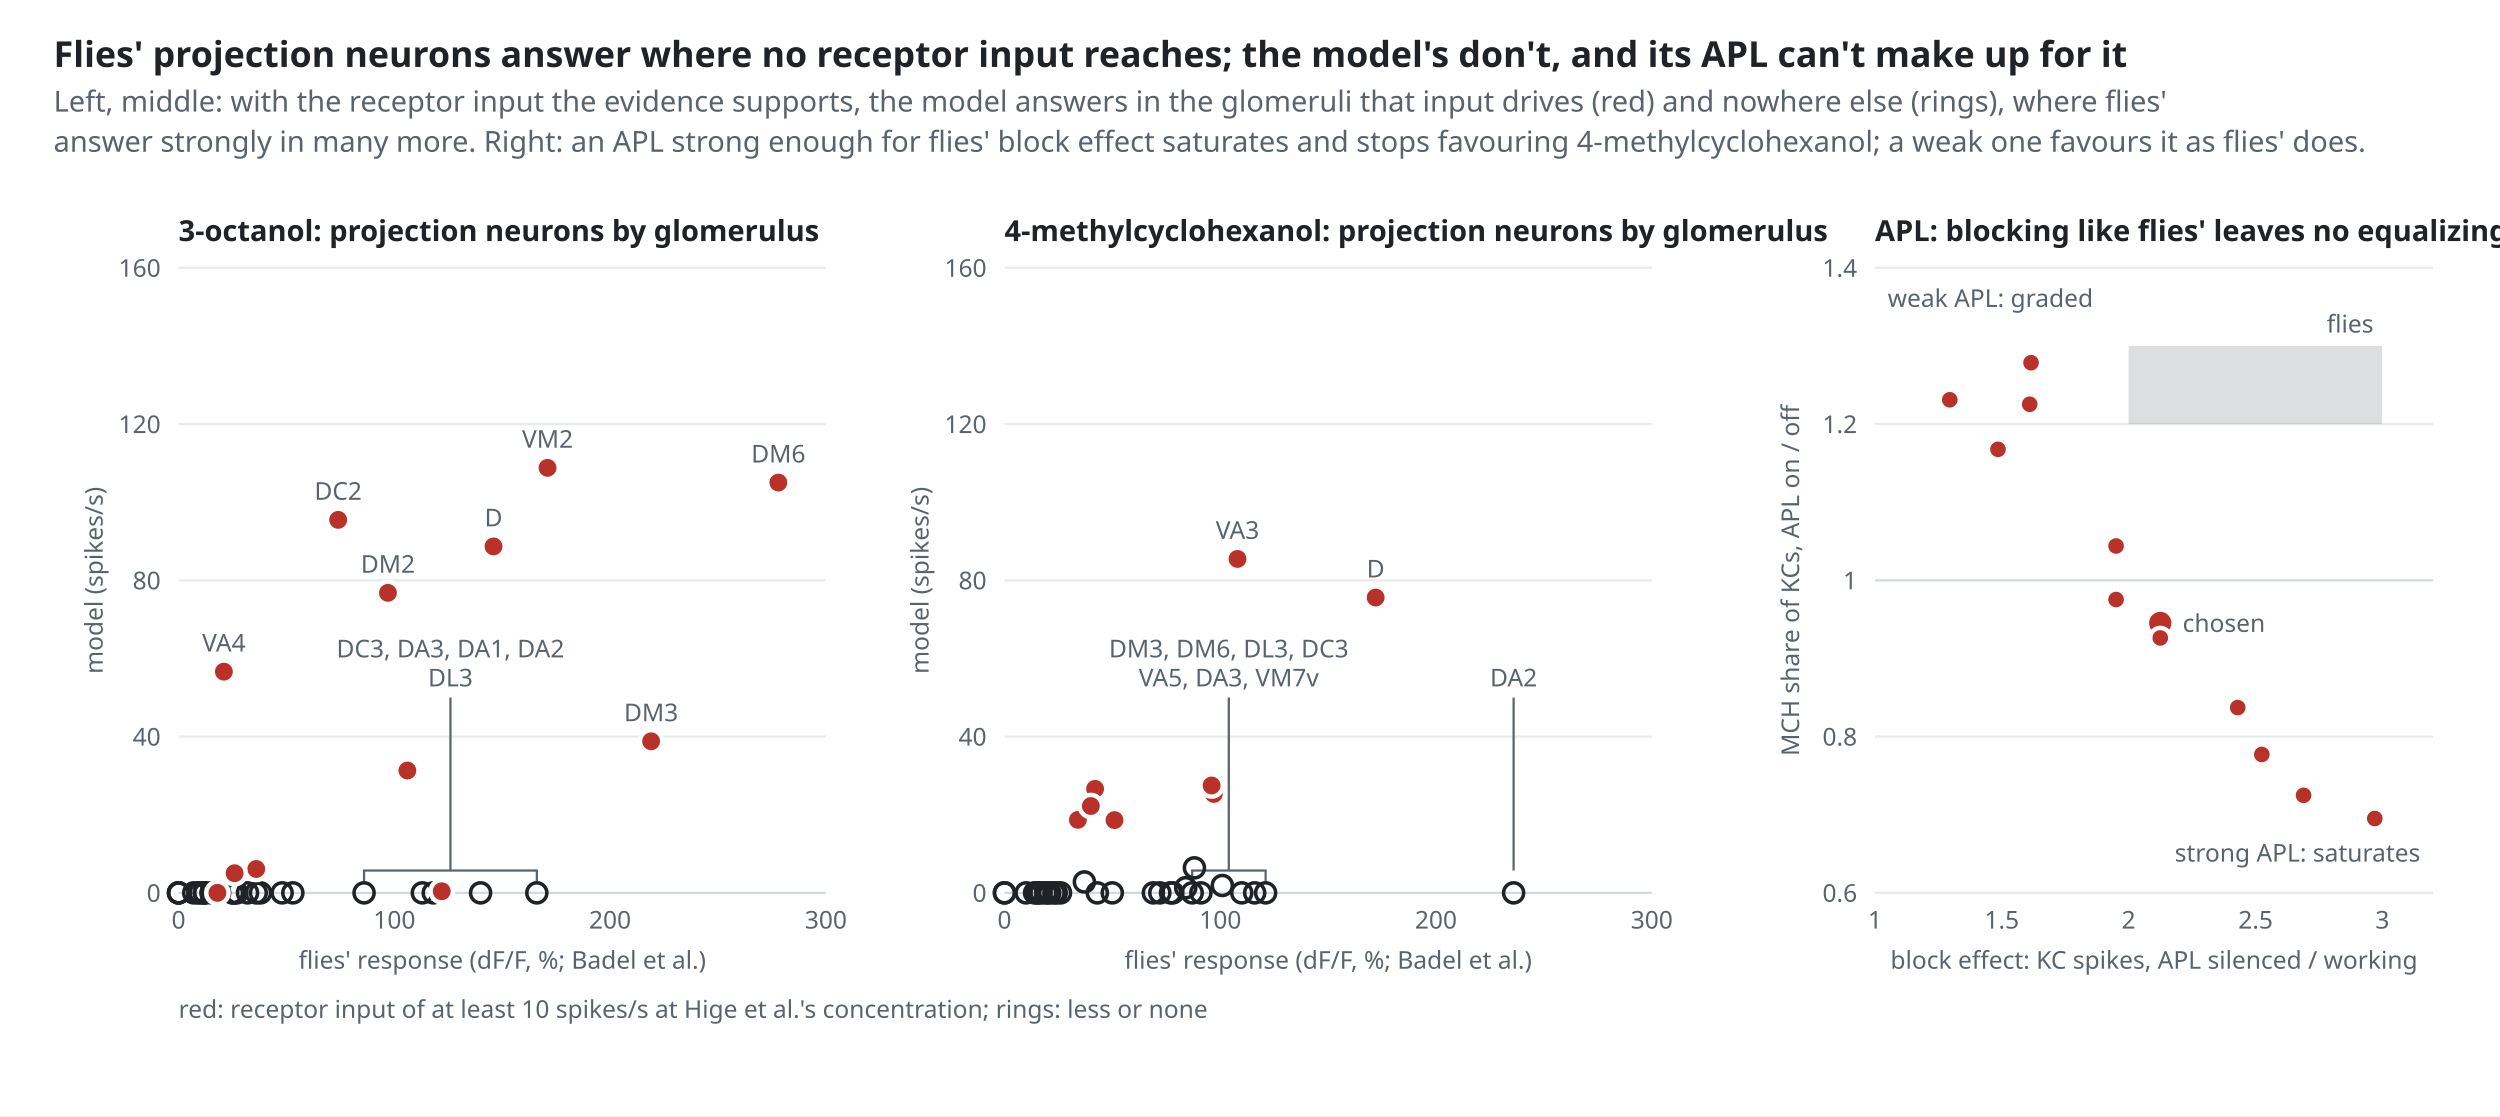
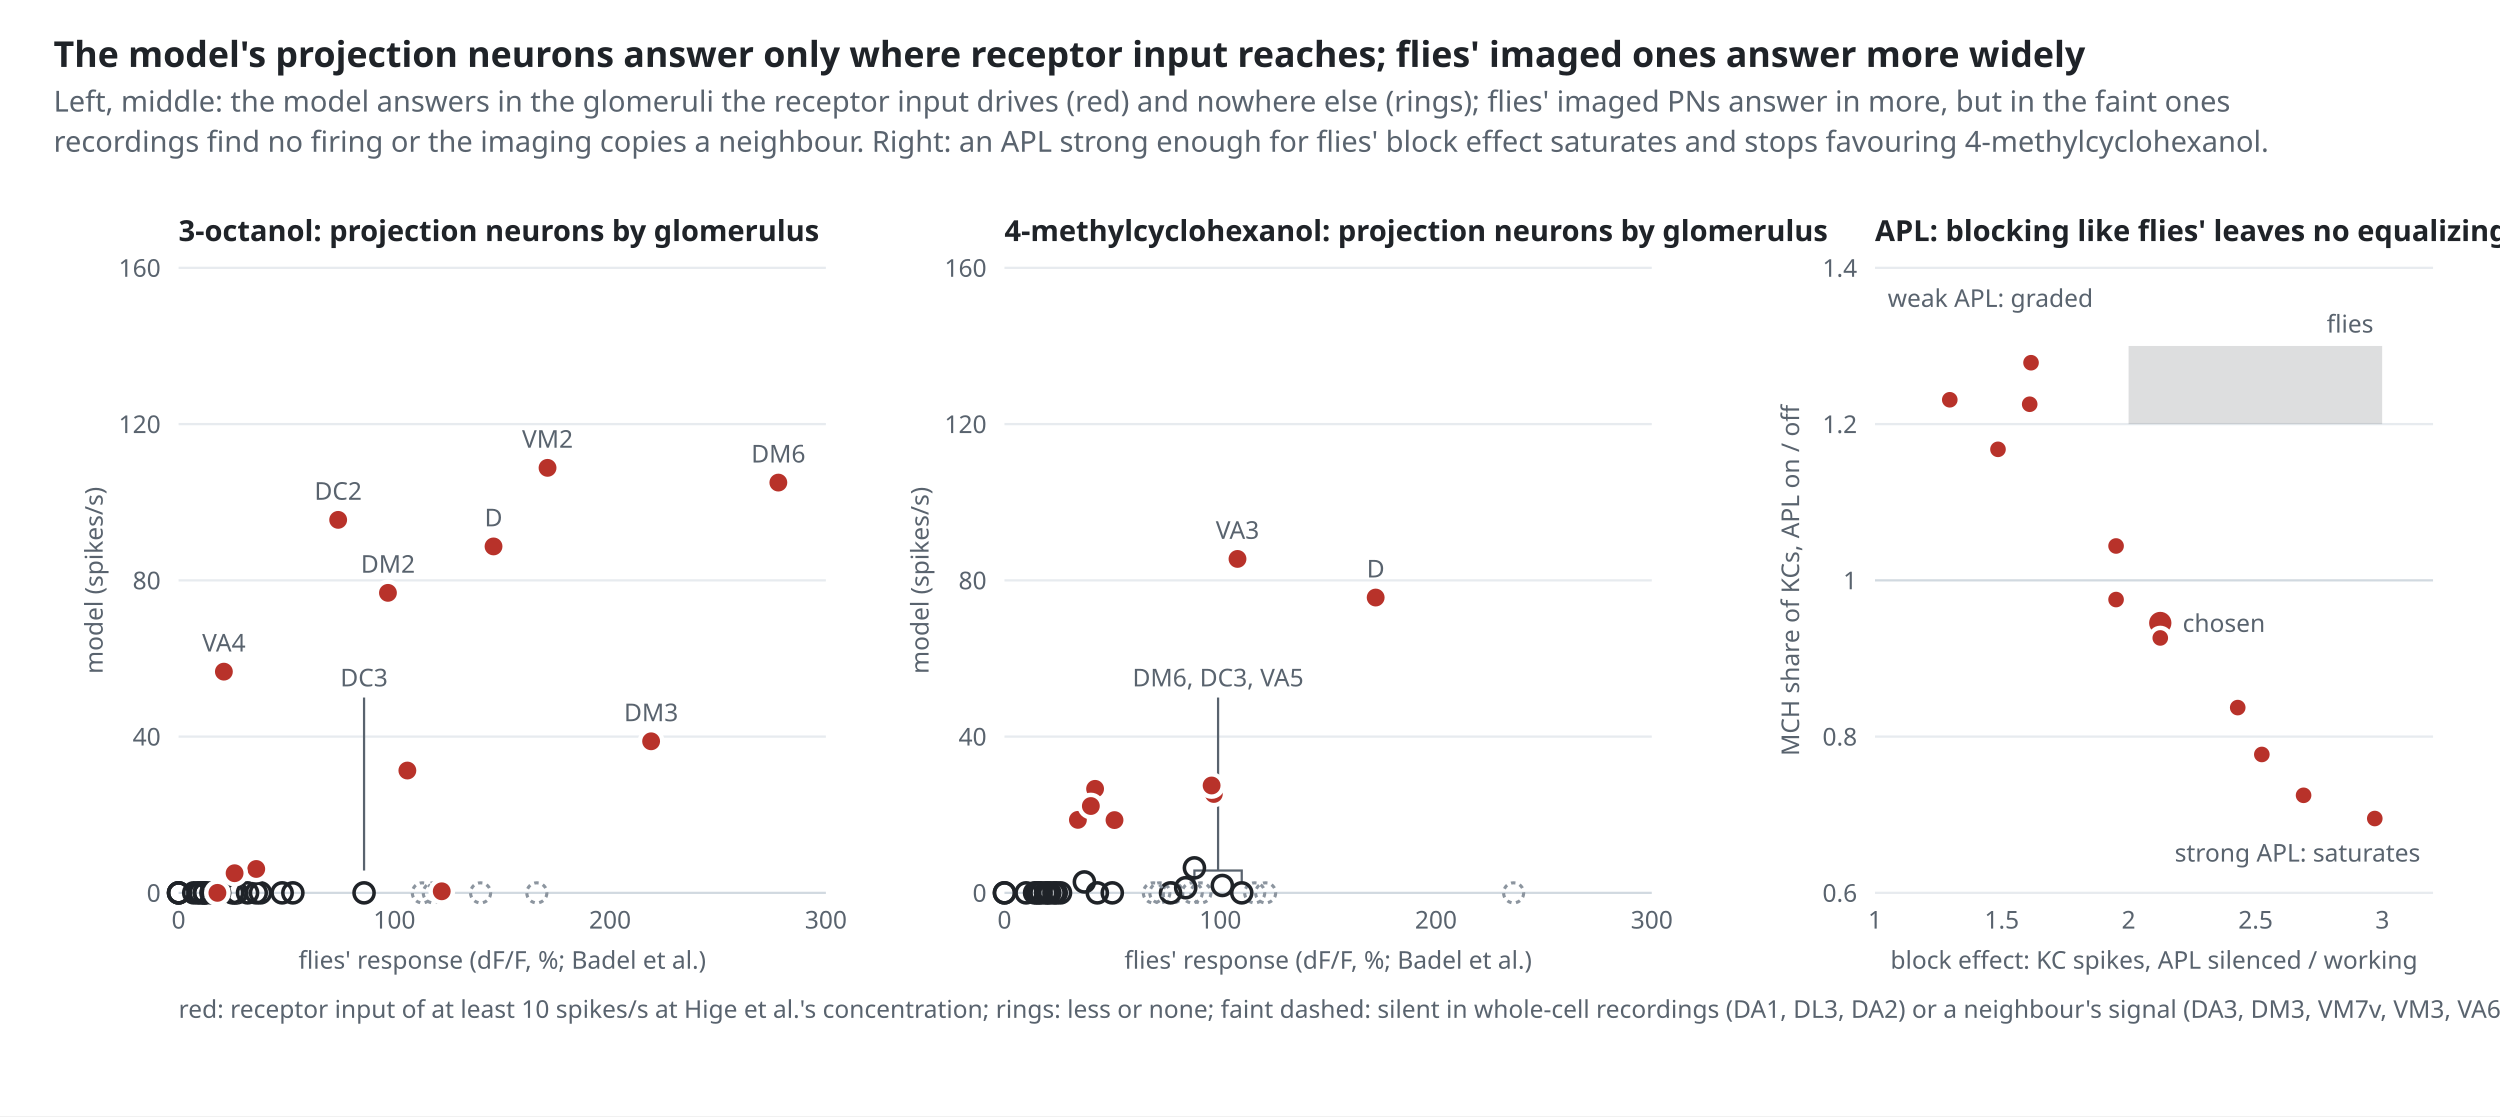
<svg xmlns="http://www.w3.org/2000/svg" width="1120" height="500" viewBox="0 0 1120 500" role="img" aria-labelledby="t">
  <style>
    text { font-family: -apple-system, BlinkMacSystemFont, 'Segoe UI', 'Noto Sans', Helvetica, Arial, sans-serif; }
    .lab { font-size: 16px; font-weight: 600; fill: #1f2328; }
    .val { font-size: 13px; font-weight: 600; fill: #1f2328; }
    .note { font-size: 13px; fill: #59636e; }
    .tick { font-size: 11px; fill: #59636e; }
    </style>
  <rect width="1120" height="500" fill="#ffffff" />
-   <text x="24.0" y="30.0" class="lab" text-anchor="start">Flies' projection neurons answer where no receptor input reaches; the model's don't, and its APL can't make up for it</text>
-   <text x="24.0" y="50.0" class="note" text-anchor="start">Left, middle: with the receptor input the evidence supports, the model answers in the glomeruli that input drives (red) and nowhere else (rings), where flies'</text>
-   <text x="24.0" y="68.0" class="note" text-anchor="start">answer strongly in many more. Right: an APL strong enough for flies' block effect saturates and stops favouring 4-methylcyclohexanol; a weak one favours it as flies' does.</text>
+   <text x="24.0" y="30.0" class="lab" text-anchor="start">The model's projection neurons answer only where receptor input reaches; flies' imaged ones answer more widely</text>
+   <text x="24.0" y="50.0" class="note" text-anchor="start">Left, middle: the model answers in the glomeruli the receptor input drives (red) and nowhere else (rings); flies' imaged PNs answer in more, but in the faint ones</text>
+   <text x="24.0" y="68.0" class="note" text-anchor="start">recordings find no firing or the imaging copies a neighbour. Right: an APL strong enough for flies' block effect saturates and stops favouring 4-methylcyclohexanol.</text>
  <text x="80.0" y="108.0" class="val" text-anchor="start">3-octanol: projection neurons by glomerulus</text>
  <line x1="80" y1="400.0" x2="370" y2="400.0" stroke="#d1d9e0" stroke-opacity="1" />
  <text x="72.0" y="404.0" class="tick" text-anchor="end">0</text>
  <line x1="80" y1="330.0" x2="370" y2="330.0" stroke="#d1d9e0" stroke-opacity="0.5" />
  <text x="72.0" y="334.0" class="tick" text-anchor="end">40</text>
  <line x1="80" y1="260.0" x2="370" y2="260.0" stroke="#d1d9e0" stroke-opacity="0.5" />
  <text x="72.0" y="264.0" class="tick" text-anchor="end">80</text>
  <line x1="80" y1="190.0" x2="370" y2="190.0" stroke="#d1d9e0" stroke-opacity="0.5" />
  <text x="72.0" y="194.0" class="tick" text-anchor="end">120</text>
  <line x1="80" y1="120.0" x2="370" y2="120.0" stroke="#d1d9e0" stroke-opacity="0.5" />
  <text x="72.0" y="124.0" class="tick" text-anchor="end">160</text>
  <text x="80.0" y="416.0" class="tick" text-anchor="middle">0</text>
  <text x="176.7" y="416.0" class="tick" text-anchor="middle">100</text>
  <text x="273.3" y="416.0" class="tick" text-anchor="middle">200</text>
  <text x="370.0" y="416.0" class="tick" text-anchor="middle">300</text>
  <text x="225.0" y="434.0" class="tick" text-anchor="middle">flies' response (dF/F, %; Badel et al.)</text>
  <text transform="translate(46,260.0) rotate(-90)" class="tick" text-anchor="middle">model (spikes/s)</text>
  <text x="348.7" y="207.2" class="tick" text-anchor="middle">DM6</text>
  <text x="291.7" y="323.1" class="tick" text-anchor="middle">DM3</text>
  <text x="245.3" y="200.6" class="tick" text-anchor="middle">VM2</text>
  <text x="221.1" y="235.8" class="tick" text-anchor="middle">D</text>
  <text x="173.8" y="256.6" class="tick" text-anchor="middle">DM2</text>
  <text x="151.5" y="223.9" class="tick" text-anchor="middle">DC2</text>
  <text x="100.3" y="291.9" class="tick" text-anchor="middle">VA4</text>
-   <path d="M163.1 395.0 L163.1 390.0 L240.5 390.0 L240.5 395.0" fill="none" stroke="#59636e" stroke-width="1" />
-   <line x1="201.8" y1="390.0" x2="201.8" y2="312.5" stroke="#59636e" stroke-width="1" />
-   <text x="201.8" y="307.5" class="tick" text-anchor="middle">DL3</text>
-   <text x="201.8" y="294.5" class="tick" text-anchor="middle">DC3, DA3, DA1, DA2</text>
-   <circle cx="240.5" cy="400.0" r="4.5" fill="none" stroke="#1f2328" stroke-width="1.6" />
-   <circle cx="215.3" cy="400.0" r="4.5" fill="none" stroke="#1f2328" stroke-width="1.6" />
-   <circle cx="194.1" cy="400.0" r="4.5" fill="none" stroke="#1f2328" stroke-width="1.6" />
-   <circle cx="189.2" cy="400.0" r="4.5" fill="none" stroke="#1f2328" stroke-width="1.6" />
+   <line x1="163.1" y1="390.0" x2="163.1" y2="312.5" stroke="#59636e" stroke-width="1" />
+   <text x="163.1" y="307.5" class="tick" text-anchor="middle">DC3</text>
+   <circle cx="240.5" cy="400.0" r="4.5" fill="none" stroke="#8c959f" stroke-width="1.4" stroke-dasharray="2 2" />
+   <circle cx="215.3" cy="400.0" r="4.5" fill="none" stroke="#8c959f" stroke-width="1.4" stroke-dasharray="2 2" />
+   <circle cx="194.1" cy="400.0" r="4.5" fill="none" stroke="#8c959f" stroke-width="1.4" stroke-dasharray="2 2" />
+   <circle cx="189.2" cy="400.0" r="4.5" fill="none" stroke="#8c959f" stroke-width="1.4" stroke-dasharray="2 2" />
  <circle cx="163.1" cy="400.0" r="4.5" fill="none" stroke="#1f2328" stroke-width="1.6" />
  <circle cx="131.2" cy="400.0" r="4.5" fill="none" stroke="#1f2328" stroke-width="1.6" />
  <circle cx="126.4" cy="400.0" r="4.5" fill="none" stroke="#1f2328" stroke-width="1.6" />
  <circle cx="116.7" cy="400.0" r="4.5" fill="none" stroke="#1f2328" stroke-width="1.6" />
  <circle cx="114.8" cy="400.0" r="4.5" fill="none" stroke="#1f2328" stroke-width="1.6" />
  <circle cx="110.9" cy="400.0" r="4.5" fill="none" stroke="#1f2328" stroke-width="1.6" />
  <circle cx="106.1" cy="400.0" r="4.5" fill="none" stroke="#1f2328" stroke-width="1.6" />
  <circle cx="105.1" cy="400.0" r="4.5" fill="none" stroke="#1f2328" stroke-width="1.6" />
-   <circle cx="104.2" cy="400.0" r="4.5" fill="none" stroke="#1f2328" stroke-width="1.6" />
+   <circle cx="104.2" cy="400.0" r="4.5" fill="none" stroke="#8c959f" stroke-width="1.4" stroke-dasharray="2 2" />
  <circle cx="104.2" cy="400.0" r="4.5" fill="none" stroke="#1f2328" stroke-width="1.6" />
  <circle cx="98.4" cy="400.0" r="4.5" fill="none" stroke="#1f2328" stroke-width="1.6" />
  <circle cx="94.5" cy="400.0" r="4.5" fill="none" stroke="#1f2328" stroke-width="1.6" />
  <circle cx="91.6" cy="400.0" r="4.5" fill="none" stroke="#1f2328" stroke-width="1.6" />
  <circle cx="91.6" cy="400.0" r="4.5" fill="none" stroke="#1f2328" stroke-width="1.6" />
  <circle cx="91.6" cy="400.0" r="4.5" fill="none" stroke="#1f2328" stroke-width="1.6" />
  <circle cx="89.7" cy="400.0" r="4.5" fill="none" stroke="#1f2328" stroke-width="1.6" />
  <circle cx="88.7" cy="400.0" r="4.5" fill="none" stroke="#1f2328" stroke-width="1.6" />
  <circle cx="86.8" cy="400.0" r="4.5" fill="none" stroke="#1f2328" stroke-width="1.6" />
  <circle cx="80.0" cy="400.0" r="4.5" fill="none" stroke="#1f2328" stroke-width="1.6" />
  <circle cx="80.0" cy="400.0" r="4.5" fill="none" stroke="#1f2328" stroke-width="1.6" />
  <circle cx="80.0" cy="400.0" r="4.5" fill="none" stroke="#1f2328" stroke-width="1.6" />
  <circle cx="348.7" cy="216.2" r="5" fill="#b8322a" stroke="#ffffff" stroke-width="2" />
  <circle cx="291.7" cy="332.1" r="5" fill="#b8322a" stroke="#ffffff" stroke-width="2" />
  <circle cx="245.3" cy="209.6" r="5" fill="#b8322a" stroke="#ffffff" stroke-width="2" />
  <circle cx="221.1" cy="244.8" r="5" fill="#b8322a" stroke="#ffffff" stroke-width="2" />
  <circle cx="197.9" cy="399.3" r="5" fill="#b8322a" stroke="#ffffff" stroke-width="2" />
  <circle cx="182.5" cy="345.2" r="5" fill="#b8322a" stroke="#ffffff" stroke-width="2" />
  <circle cx="173.8" cy="265.6" r="5" fill="#b8322a" stroke="#ffffff" stroke-width="2" />
  <circle cx="151.5" cy="232.9" r="5" fill="#b8322a" stroke="#ffffff" stroke-width="2" />
  <circle cx="114.8" cy="389.3" r="5" fill="#b8322a" stroke="#ffffff" stroke-width="2" />
  <circle cx="105.1" cy="391.2" r="5" fill="#b8322a" stroke="#ffffff" stroke-width="2" />
  <circle cx="100.3" cy="300.9" r="5" fill="#b8322a" stroke="#ffffff" stroke-width="2" />
  <circle cx="97.4" cy="400.0" r="5" fill="#b8322a" stroke="#ffffff" stroke-width="2" />
  <text x="450.0" y="108.0" class="val" text-anchor="start">4-methylcyclohexanol: projection neurons by glomerulus</text>
  <line x1="450" y1="400.0" x2="740" y2="400.0" stroke="#d1d9e0" stroke-opacity="1" />
  <text x="442.0" y="404.0" class="tick" text-anchor="end">0</text>
  <line x1="450" y1="330.0" x2="740" y2="330.0" stroke="#d1d9e0" stroke-opacity="0.5" />
  <text x="442.0" y="334.0" class="tick" text-anchor="end">40</text>
  <line x1="450" y1="260.0" x2="740" y2="260.0" stroke="#d1d9e0" stroke-opacity="0.5" />
  <text x="442.0" y="264.0" class="tick" text-anchor="end">80</text>
  <line x1="450" y1="190.0" x2="740" y2="190.0" stroke="#d1d9e0" stroke-opacity="0.5" />
  <text x="442.0" y="194.0" class="tick" text-anchor="end">120</text>
  <line x1="450" y1="120.0" x2="740" y2="120.0" stroke="#d1d9e0" stroke-opacity="0.5" />
  <text x="442.0" y="124.0" class="tick" text-anchor="end">160</text>
  <text x="450.0" y="416.0" class="tick" text-anchor="middle">0</text>
  <text x="546.7" y="416.0" class="tick" text-anchor="middle">100</text>
  <text x="643.3" y="416.0" class="tick" text-anchor="middle">200</text>
  <text x="740.0" y="416.0" class="tick" text-anchor="middle">300</text>
  <text x="595.0" y="434.0" class="tick" text-anchor="middle">flies' response (dF/F, %; Badel et al.)</text>
  <text transform="translate(416,260.0) rotate(-90)" class="tick" text-anchor="middle">model (spikes/s)</text>
  <text x="616.3" y="258.7" class="tick" text-anchor="middle">D</text>
  <text x="554.4" y="241.4" class="tick" text-anchor="middle">VA3</text>
-   <path d="M534.1 395.0 L534.1 390.0 L567.0 390.0 L567.0 395.0" fill="none" stroke="#59636e" stroke-width="1" />
-   <line x1="550.5" y1="390.0" x2="550.5" y2="312.5" stroke="#59636e" stroke-width="1" />
-   <text x="550.5" y="307.5" class="tick" text-anchor="middle">VA5, DA3, VM7v</text>
-   <text x="550.5" y="294.5" class="tick" text-anchor="middle">DM3, DM6, DL3, DC3</text>
-   <line x1="678.1" y1="390.0" x2="678.1" y2="312.5" stroke="#59636e" stroke-width="1" />
-   <text x="678.1" y="307.5" class="tick" text-anchor="middle">DA2</text>
+   <path d="M535.1 395.0 L535.1 390.0 L556.3 390.0 L556.3 395.0" fill="none" stroke="#59636e" stroke-width="1" />
+   <line x1="545.7" y1="390.0" x2="545.7" y2="312.5" stroke="#59636e" stroke-width="1" />
+   <text x="545.7" y="307.5" class="tick" text-anchor="middle">DM6, DC3, VA5</text>
  <circle cx="535.1" cy="388.8" r="4.5" fill="none" stroke="#1f2328" stroke-width="1.6" />
-   <circle cx="534.1" cy="400.0" r="4.5" fill="none" stroke="#1f2328" stroke-width="1.6" />
-   <circle cx="538.0" cy="400.0" r="4.5" fill="none" stroke="#1f2328" stroke-width="1.6" />
-   <circle cx="678.1" cy="400.0" r="4.5" fill="none" stroke="#1f2328" stroke-width="1.6" />
-   <circle cx="519.6" cy="400.0" r="4.5" fill="none" stroke="#1f2328" stroke-width="1.6" />
-   <circle cx="525.4" cy="400.0" r="4.5" fill="none" stroke="#1f2328" stroke-width="1.6" />
-   <circle cx="562.1" cy="400.0" r="4.5" fill="none" stroke="#1f2328" stroke-width="1.6" />
-   <circle cx="567.0" cy="400.0" r="4.5" fill="none" stroke="#1f2328" stroke-width="1.6" />
+   <circle cx="534.1" cy="400.0" r="4.5" fill="none" stroke="#8c959f" stroke-width="1.4" stroke-dasharray="2 2" />
+   <circle cx="538.0" cy="400.0" r="4.5" fill="none" stroke="#8c959f" stroke-width="1.4" stroke-dasharray="2 2" />
+   <circle cx="678.1" cy="400.0" r="4.5" fill="none" stroke="#8c959f" stroke-width="1.4" stroke-dasharray="2 2" />
+   <circle cx="519.6" cy="400.0" r="4.5" fill="none" stroke="#8c959f" stroke-width="1.4" stroke-dasharray="2 2" />
+   <circle cx="525.4" cy="400.0" r="4.5" fill="none" stroke="#8c959f" stroke-width="1.4" stroke-dasharray="2 2" />
+   <circle cx="562.1" cy="400.0" r="4.5" fill="none" stroke="#8c959f" stroke-width="1.4" stroke-dasharray="2 2" />
+   <circle cx="567.0" cy="400.0" r="4.5" fill="none" stroke="#8c959f" stroke-width="1.4" stroke-dasharray="2 2" />
  <circle cx="547.6" cy="396.7" r="4.5" fill="none" stroke="#1f2328" stroke-width="1.6" />
  <circle cx="469.3" cy="400.0" r="4.5" fill="none" stroke="#1f2328" stroke-width="1.6" />
  <circle cx="491.6" cy="400.0" r="4.5" fill="none" stroke="#1f2328" stroke-width="1.6" />
  <circle cx="459.7" cy="400.0" r="4.5" fill="none" stroke="#1f2328" stroke-width="1.6" />
  <circle cx="524.4" cy="400.0" r="4.5" fill="none" stroke="#1f2328" stroke-width="1.6" />
  <circle cx="473.2" cy="400.0" r="4.5" fill="none" stroke="#1f2328" stroke-width="1.6" />
  <circle cx="468.4" cy="400.0" r="4.5" fill="none" stroke="#1f2328" stroke-width="1.6" />
  <circle cx="485.8" cy="395.1" r="4.5" fill="none" stroke="#1f2328" stroke-width="1.6" />
  <circle cx="531.2" cy="397.7" r="4.5" fill="none" stroke="#1f2328" stroke-width="1.6" />
-   <circle cx="516.7" cy="400.0" r="4.5" fill="none" stroke="#1f2328" stroke-width="1.6" />
+   <circle cx="516.7" cy="400.0" r="4.5" fill="none" stroke="#8c959f" stroke-width="1.4" stroke-dasharray="2 2" />
  <circle cx="465.5" cy="400.0" r="4.5" fill="none" stroke="#1f2328" stroke-width="1.6" />
  <circle cx="470.3" cy="400.0" r="4.5" fill="none" stroke="#1f2328" stroke-width="1.6" />
  <circle cx="556.3" cy="400.0" r="4.5" fill="none" stroke="#1f2328" stroke-width="1.6" />
  <circle cx="472.2" cy="400.0" r="4.5" fill="none" stroke="#1f2328" stroke-width="1.6" />
  <circle cx="475.1" cy="400.0" r="4.5" fill="none" stroke="#1f2328" stroke-width="1.6" />
  <circle cx="464.5" cy="400.0" r="4.5" fill="none" stroke="#1f2328" stroke-width="1.6" />
  <circle cx="463.5" cy="400.0" r="4.5" fill="none" stroke="#1f2328" stroke-width="1.6" />
  <circle cx="498.3" cy="400.0" r="4.5" fill="none" stroke="#1f2328" stroke-width="1.6" />
  <circle cx="450.0" cy="400.0" r="4.5" fill="none" stroke="#1f2328" stroke-width="1.6" />
  <circle cx="450.0" cy="400.0" r="4.5" fill="none" stroke="#1f2328" stroke-width="1.6" />
  <circle cx="466.4" cy="400.0" r="4.5" fill="none" stroke="#1f2328" stroke-width="1.6" />
  <circle cx="482.9" cy="367.3" r="5" fill="#b8322a" stroke="#ffffff" stroke-width="2" />
  <circle cx="616.3" cy="267.7" r="5" fill="#b8322a" stroke="#ffffff" stroke-width="2" />
  <circle cx="490.6" cy="353.4" r="5" fill="#b8322a" stroke="#ffffff" stroke-width="2" />
  <circle cx="499.3" cy="367.4" r="5" fill="#b8322a" stroke="#ffffff" stroke-width="2" />
  <circle cx="543.8" cy="355.7" r="5" fill="#b8322a" stroke="#ffffff" stroke-width="2" />
  <circle cx="554.4" cy="250.4" r="5" fill="#b8322a" stroke="#ffffff" stroke-width="2" />
  <circle cx="542.8" cy="351.9" r="5" fill="#b8322a" stroke="#ffffff" stroke-width="2" />
  <circle cx="488.7" cy="361.1" r="5" fill="#b8322a" stroke="#ffffff" stroke-width="2" />
  <text x="840.0" y="108.0" class="val" text-anchor="start">APL: blocking like flies' leaves no equalizing</text>
  <line x1="840" y1="400.0" x2="1090" y2="400.0" stroke="#d1d9e0" stroke-opacity="0.5" />
  <text x="832.0" y="404.0" class="tick" text-anchor="end">0.6</text>
  <line x1="840" y1="330.0" x2="1090" y2="330.0" stroke="#d1d9e0" stroke-opacity="0.5" />
  <text x="832.0" y="334.0" class="tick" text-anchor="end">0.8</text>
  <line x1="840" y1="260.0" x2="1090" y2="260.0" stroke="#d1d9e0" stroke-opacity="1" />
  <text x="832.0" y="264.0" class="tick" text-anchor="end">1</text>
  <line x1="840" y1="190.0" x2="1090" y2="190.0" stroke="#d1d9e0" stroke-opacity="0.5" />
  <text x="832.0" y="194.0" class="tick" text-anchor="end">1.2</text>
  <line x1="840" y1="120.0" x2="1090" y2="120.0" stroke="#d1d9e0" stroke-opacity="0.5" />
  <text x="832.0" y="124.0" class="tick" text-anchor="end">1.4</text>
  <text x="840.0" y="416.0" class="tick" text-anchor="middle">1</text>
  <text x="896.8" y="416.0" class="tick" text-anchor="middle">1.5</text>
  <text x="953.6" y="416.0" class="tick" text-anchor="middle">2</text>
  <text x="1010.5" y="416.0" class="tick" text-anchor="middle">2.5</text>
  <text x="1067.3" y="416.0" class="tick" text-anchor="middle">3</text>
  <text x="965.0" y="434.0" class="tick" text-anchor="middle">block effect: KC spikes, APL silenced / working</text>
  <text transform="translate(806,260.0) rotate(-90)" class="tick" text-anchor="middle">MCH share of KCs, APL on / off</text>
  <rect x="953.6" y="155.0" width="113.6" height="35.0" fill="#1f2328" fill-opacity="0.15" />
  <text x="1063.3" y="149.0" class="tick" text-anchor="end">flies</text>
  <circle cx="873.5" cy="179.1" r="4.5" fill="#b8322a" stroke="#ffffff" stroke-width="2" />
  <circle cx="909.3" cy="181.1" r="4.5" fill="#b8322a" stroke="#ffffff" stroke-width="2" />
  <circle cx="967.8" cy="279.1" r="6" fill="#b8322a" stroke="#ffffff" stroke-width="2" />
  <text x="977.8" y="283.1" class="tick" text-anchor="start">chosen</text>
  <circle cx="895.1" cy="201.3" r="4.5" fill="#b8322a" stroke="#ffffff" stroke-width="2" />
  <circle cx="948.0" cy="268.6" r="4.5" fill="#b8322a" stroke="#ffffff" stroke-width="2" />
  <circle cx="1002.5" cy="317.0" r="4.5" fill="#b8322a" stroke="#ffffff" stroke-width="2" />
  <circle cx="909.9" cy="162.5" r="4.5" fill="#b8322a" stroke="#ffffff" stroke-width="2" />
  <circle cx="967.8" cy="285.8" r="4.5" fill="#b8322a" stroke="#ffffff" stroke-width="2" />
  <circle cx="1032.0" cy="356.3" r="4.5" fill="#b8322a" stroke="#ffffff" stroke-width="2" />
  <circle cx="948.0" cy="244.6" r="4.5" fill="#b8322a" stroke="#ffffff" stroke-width="2" />
  <circle cx="1013.3" cy="338.0" r="4.5" fill="#b8322a" stroke="#ffffff" stroke-width="2" />
  <circle cx="1063.9" cy="366.7" r="4.5" fill="#b8322a" stroke="#ffffff" stroke-width="2" />
  <text x="845.7" y="137.5" class="tick" text-anchor="start">weak APL: graded</text>
  <text x="1084.3" y="386.0" class="tick" text-anchor="end">strong APL: saturates</text>
-   <text x="80.0" y="456.0" class="tick" text-anchor="start">red: receptor input of at least 10 spikes/s at Hige et al.'s concentration; rings: less or none</text>
+   <text x="80.0" y="456.0" class="tick" text-anchor="start">red: receptor input of at least 10 spikes/s at Hige et al.'s concentration; rings: less or none; faint dashed: silent in whole-cell recordings (DA1, DL3, DA2) or a neighbour's signal (DA3, DM3, VM7v, VM3, VA6)</text>
</svg>
